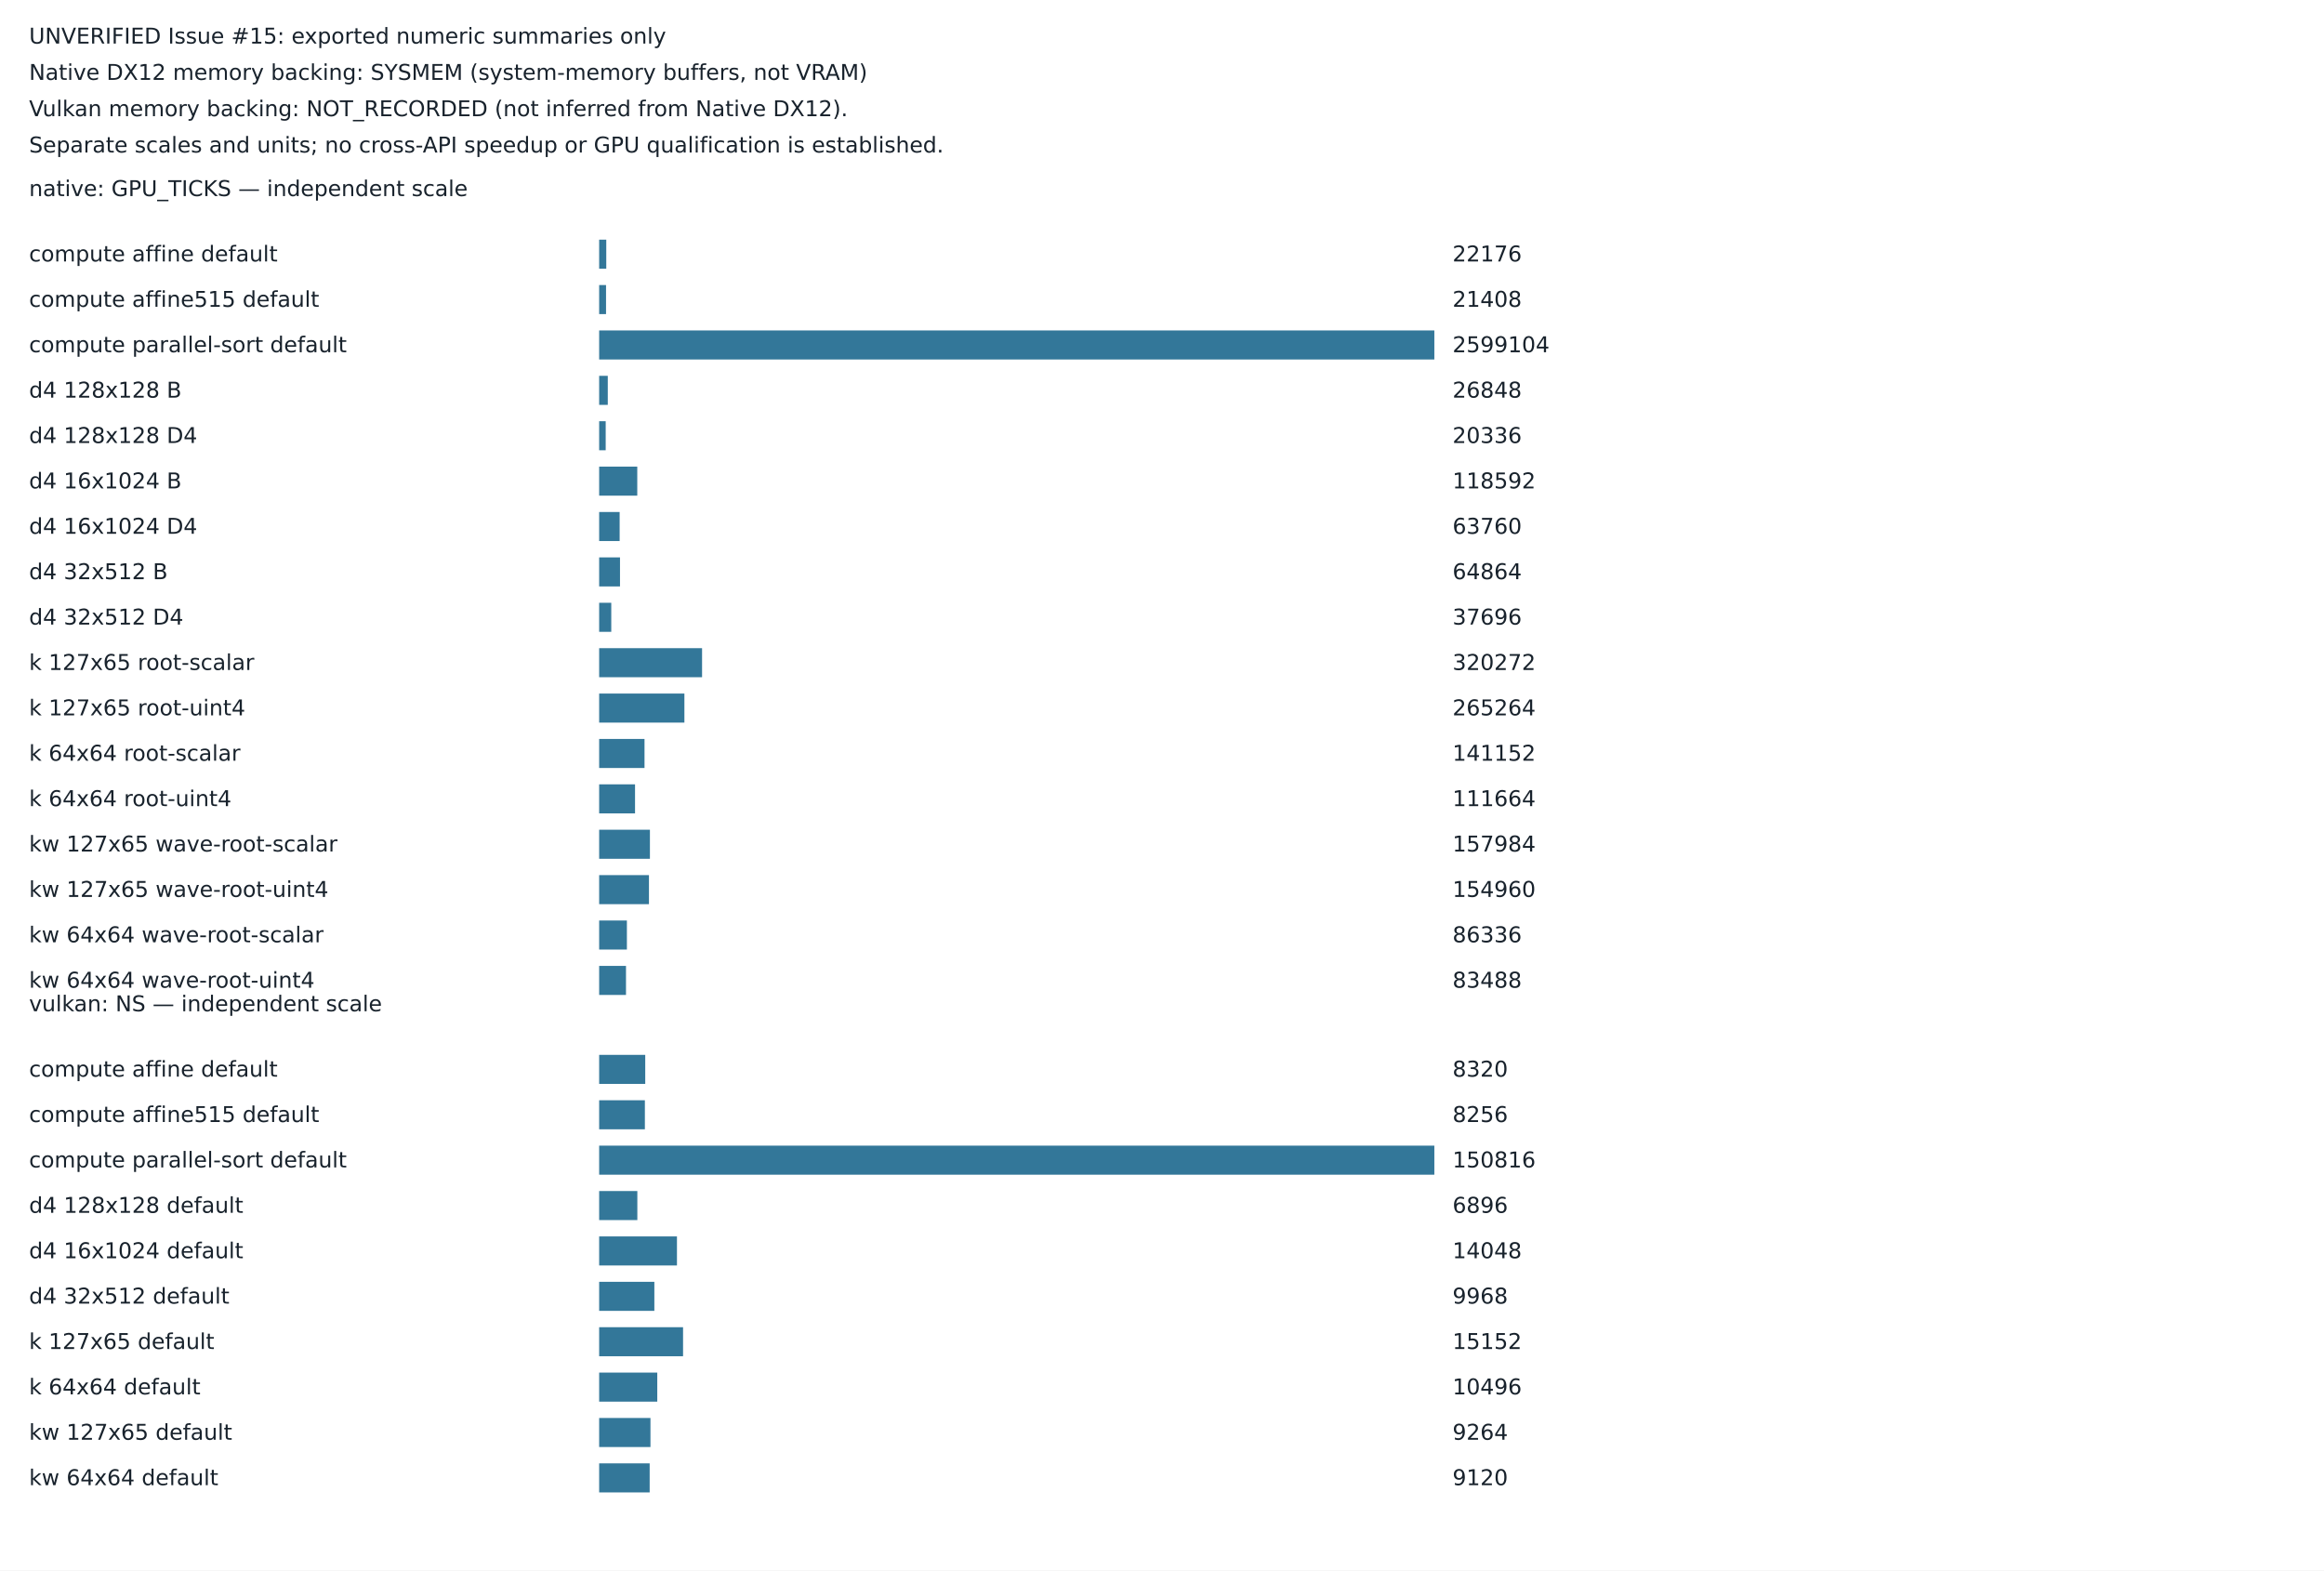
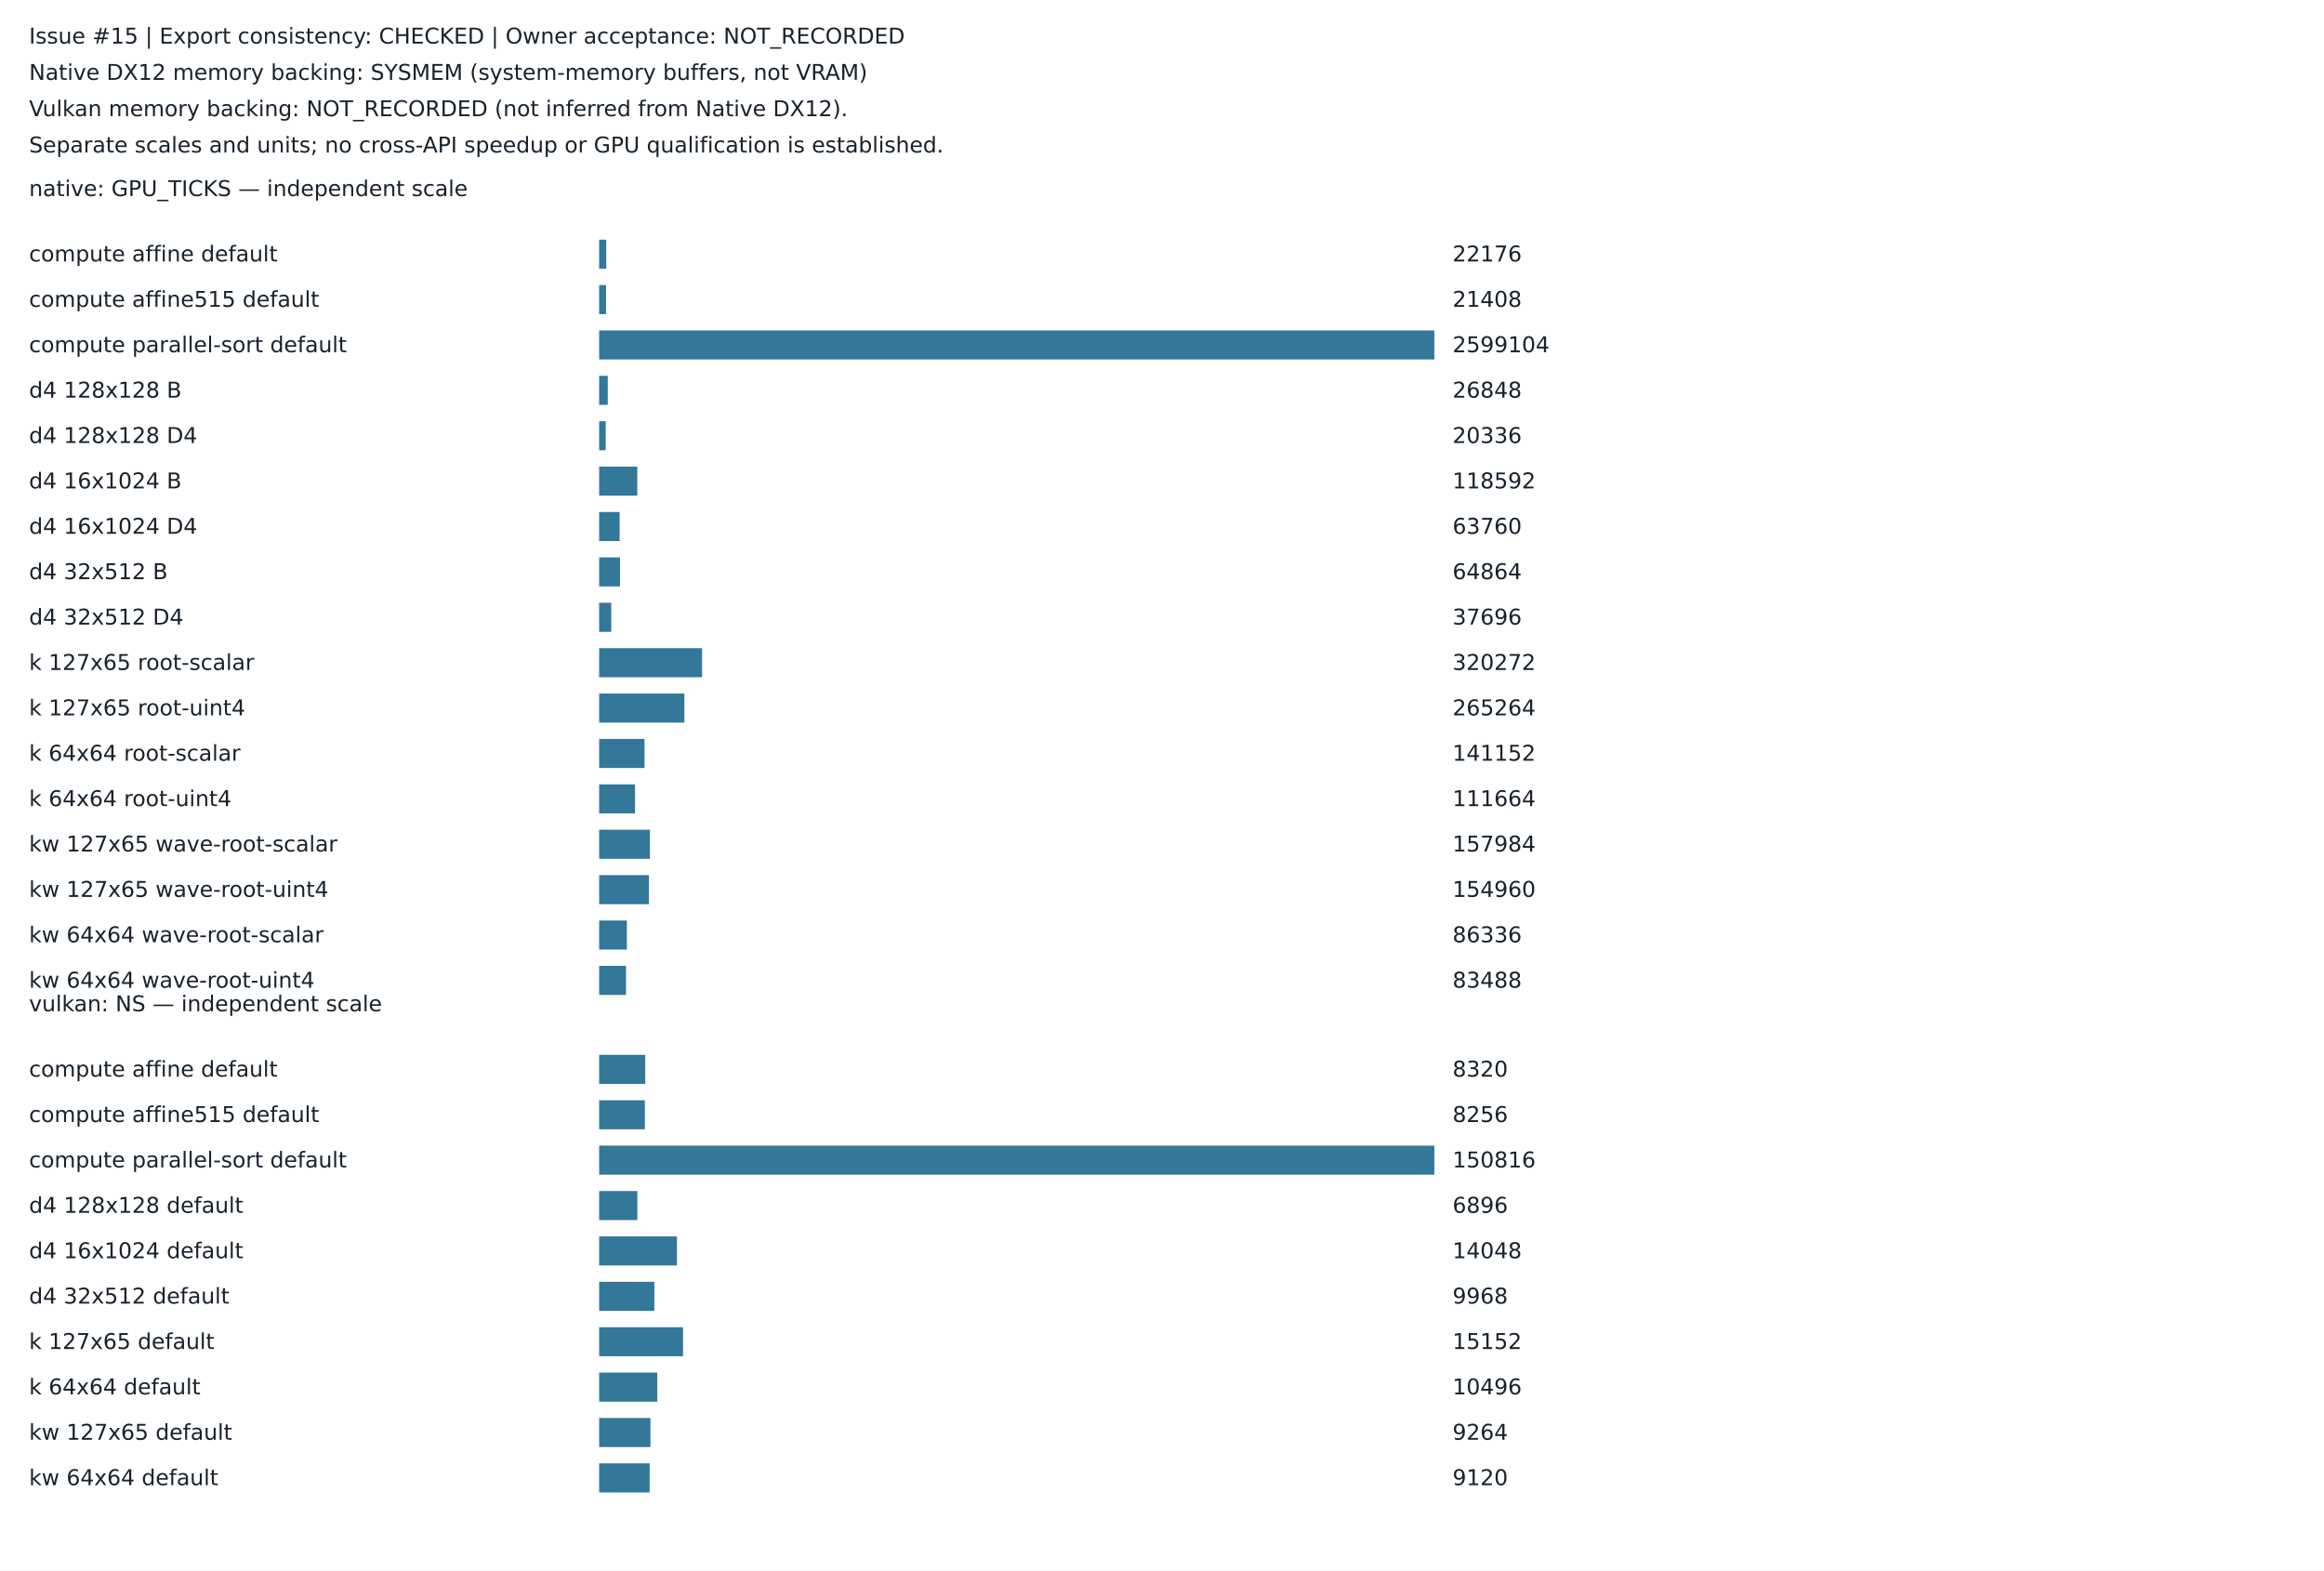
<svg xmlns="http://www.w3.org/2000/svg" width="1280" height="865" viewBox="0 0 1280 865">
  <rect width="100%" height="100%" fill="white" />
  <g font-family="DejaVu Sans, sans-serif" font-size="12" fill="#18222c">
-     <text x="16" y="24">UNVERIFIED Issue #15: exported numeric summaries only</text>
+     <text x="16" y="24">Issue #15 | Export consistency: CHECKED | Owner acceptance: NOT_RECORDED</text>
    <text x="16" y="44">Native DX12 memory backing: SYSMEM (system-memory buffers, not VRAM)</text>
    <text x="16" y="64">Vulkan memory backing: NOT_RECORDED (not inferred from Native DX12).</text>
    <text x="16" y="84">Separate scales and units; no cross-API speedup or GPU qualification is established.</text>
    <text x="16" y="108">native: GPU_TICKS — independent scale</text>
    <text x="16" y="144">compute affine default</text>
    <rect x="330" y="132" width="3.92" height="16" fill="#337799" />
    <text x="800" y="144">22176</text>
    <text x="16" y="169">compute affine515 default</text>
    <rect x="330" y="157" width="3.79" height="16" fill="#337799" />
    <text x="800" y="169">21408</text>
    <text x="16" y="194">compute parallel-sort default</text>
    <rect x="330" y="182" width="460.00" height="16" fill="#337799" />
    <text x="800" y="194">2599104</text>
    <text x="16" y="219">d4 128x128 B</text>
    <rect x="330" y="207" width="4.75" height="16" fill="#337799" />
    <text x="800" y="219">26848</text>
    <text x="16" y="244">d4 128x128 D4</text>
    <rect x="330" y="232" width="3.60" height="16" fill="#337799" />
    <text x="800" y="244">20336</text>
    <text x="16" y="269">d4 16x1024 B</text>
    <rect x="330" y="257" width="20.99" height="16" fill="#337799" />
    <text x="800" y="269">118592</text>
    <text x="16" y="294">d4 16x1024 D4</text>
    <rect x="330" y="282" width="11.28" height="16" fill="#337799" />
    <text x="800" y="294">63760</text>
    <text x="16" y="319">d4 32x512 B</text>
    <rect x="330" y="307" width="11.48" height="16" fill="#337799" />
    <text x="800" y="319">64864</text>
    <text x="16" y="344">d4 32x512 D4</text>
    <rect x="330" y="332" width="6.67" height="16" fill="#337799" />
    <text x="800" y="344">37696</text>
    <text x="16" y="369">k 127x65 root-scalar</text>
    <rect x="330" y="357" width="56.68" height="16" fill="#337799" />
    <text x="800" y="369">320272</text>
    <text x="16" y="394">k 127x65 root-uint4</text>
    <rect x="330" y="382" width="46.95" height="16" fill="#337799" />
    <text x="800" y="394">265264</text>
    <text x="16" y="419">k 64x64 root-scalar</text>
    <rect x="330" y="407" width="24.98" height="16" fill="#337799" />
    <text x="800" y="419">141152</text>
    <text x="16" y="444">k 64x64 root-uint4</text>
    <rect x="330" y="432" width="19.76" height="16" fill="#337799" />
    <text x="800" y="444">111664</text>
    <text x="16" y="469">kw 127x65 wave-root-scalar</text>
    <rect x="330" y="457" width="27.96" height="16" fill="#337799" />
    <text x="800" y="469">157984</text>
    <text x="16" y="494">kw 127x65 wave-root-uint4</text>
    <rect x="330" y="482" width="27.43" height="16" fill="#337799" />
    <text x="800" y="494">154960</text>
    <text x="16" y="519">kw 64x64 wave-root-scalar</text>
    <rect x="330" y="507" width="15.28" height="16" fill="#337799" />
    <text x="800" y="519">86336</text>
    <text x="16" y="544">kw 64x64 wave-root-uint4</text>
    <rect x="330" y="532" width="14.78" height="16" fill="#337799" />
    <text x="800" y="544">83488</text>
    <text x="16" y="557">vulkan: NS — independent scale</text>
    <text x="16" y="593">compute affine default</text>
    <rect x="330" y="581" width="25.38" height="16" fill="#337799" />
    <text x="800" y="593">8320</text>
    <text x="16" y="618">compute affine515 default</text>
    <rect x="330" y="606" width="25.18" height="16" fill="#337799" />
    <text x="800" y="618">8256</text>
    <text x="16" y="643">compute parallel-sort default</text>
    <rect x="330" y="631" width="460.00" height="16" fill="#337799" />
    <text x="800" y="643">150816</text>
    <text x="16" y="668">d4 128x128 default</text>
    <rect x="330" y="656" width="21.03" height="16" fill="#337799" />
    <text x="800" y="668">6896</text>
    <text x="16" y="693">d4 16x1024 default</text>
    <rect x="330" y="681" width="42.85" height="16" fill="#337799" />
    <text x="800" y="693">14048</text>
    <text x="16" y="718">d4 32x512 default</text>
    <rect x="330" y="706" width="30.40" height="16" fill="#337799" />
    <text x="800" y="718">9968</text>
    <text x="16" y="743">k 127x65 default</text>
    <rect x="330" y="731" width="46.21" height="16" fill="#337799" />
    <text x="800" y="743">15152</text>
    <text x="16" y="768">k 64x64 default</text>
    <rect x="330" y="756" width="32.01" height="16" fill="#337799" />
    <text x="800" y="768">10496</text>
    <text x="16" y="793">kw 127x65 default</text>
    <rect x="330" y="781" width="28.26" height="16" fill="#337799" />
    <text x="800" y="793">9264</text>
    <text x="16" y="818">kw 64x64 default</text>
    <rect x="330" y="806" width="27.82" height="16" fill="#337799" />
    <text x="800" y="818">9120</text>
  </g>
</svg>
